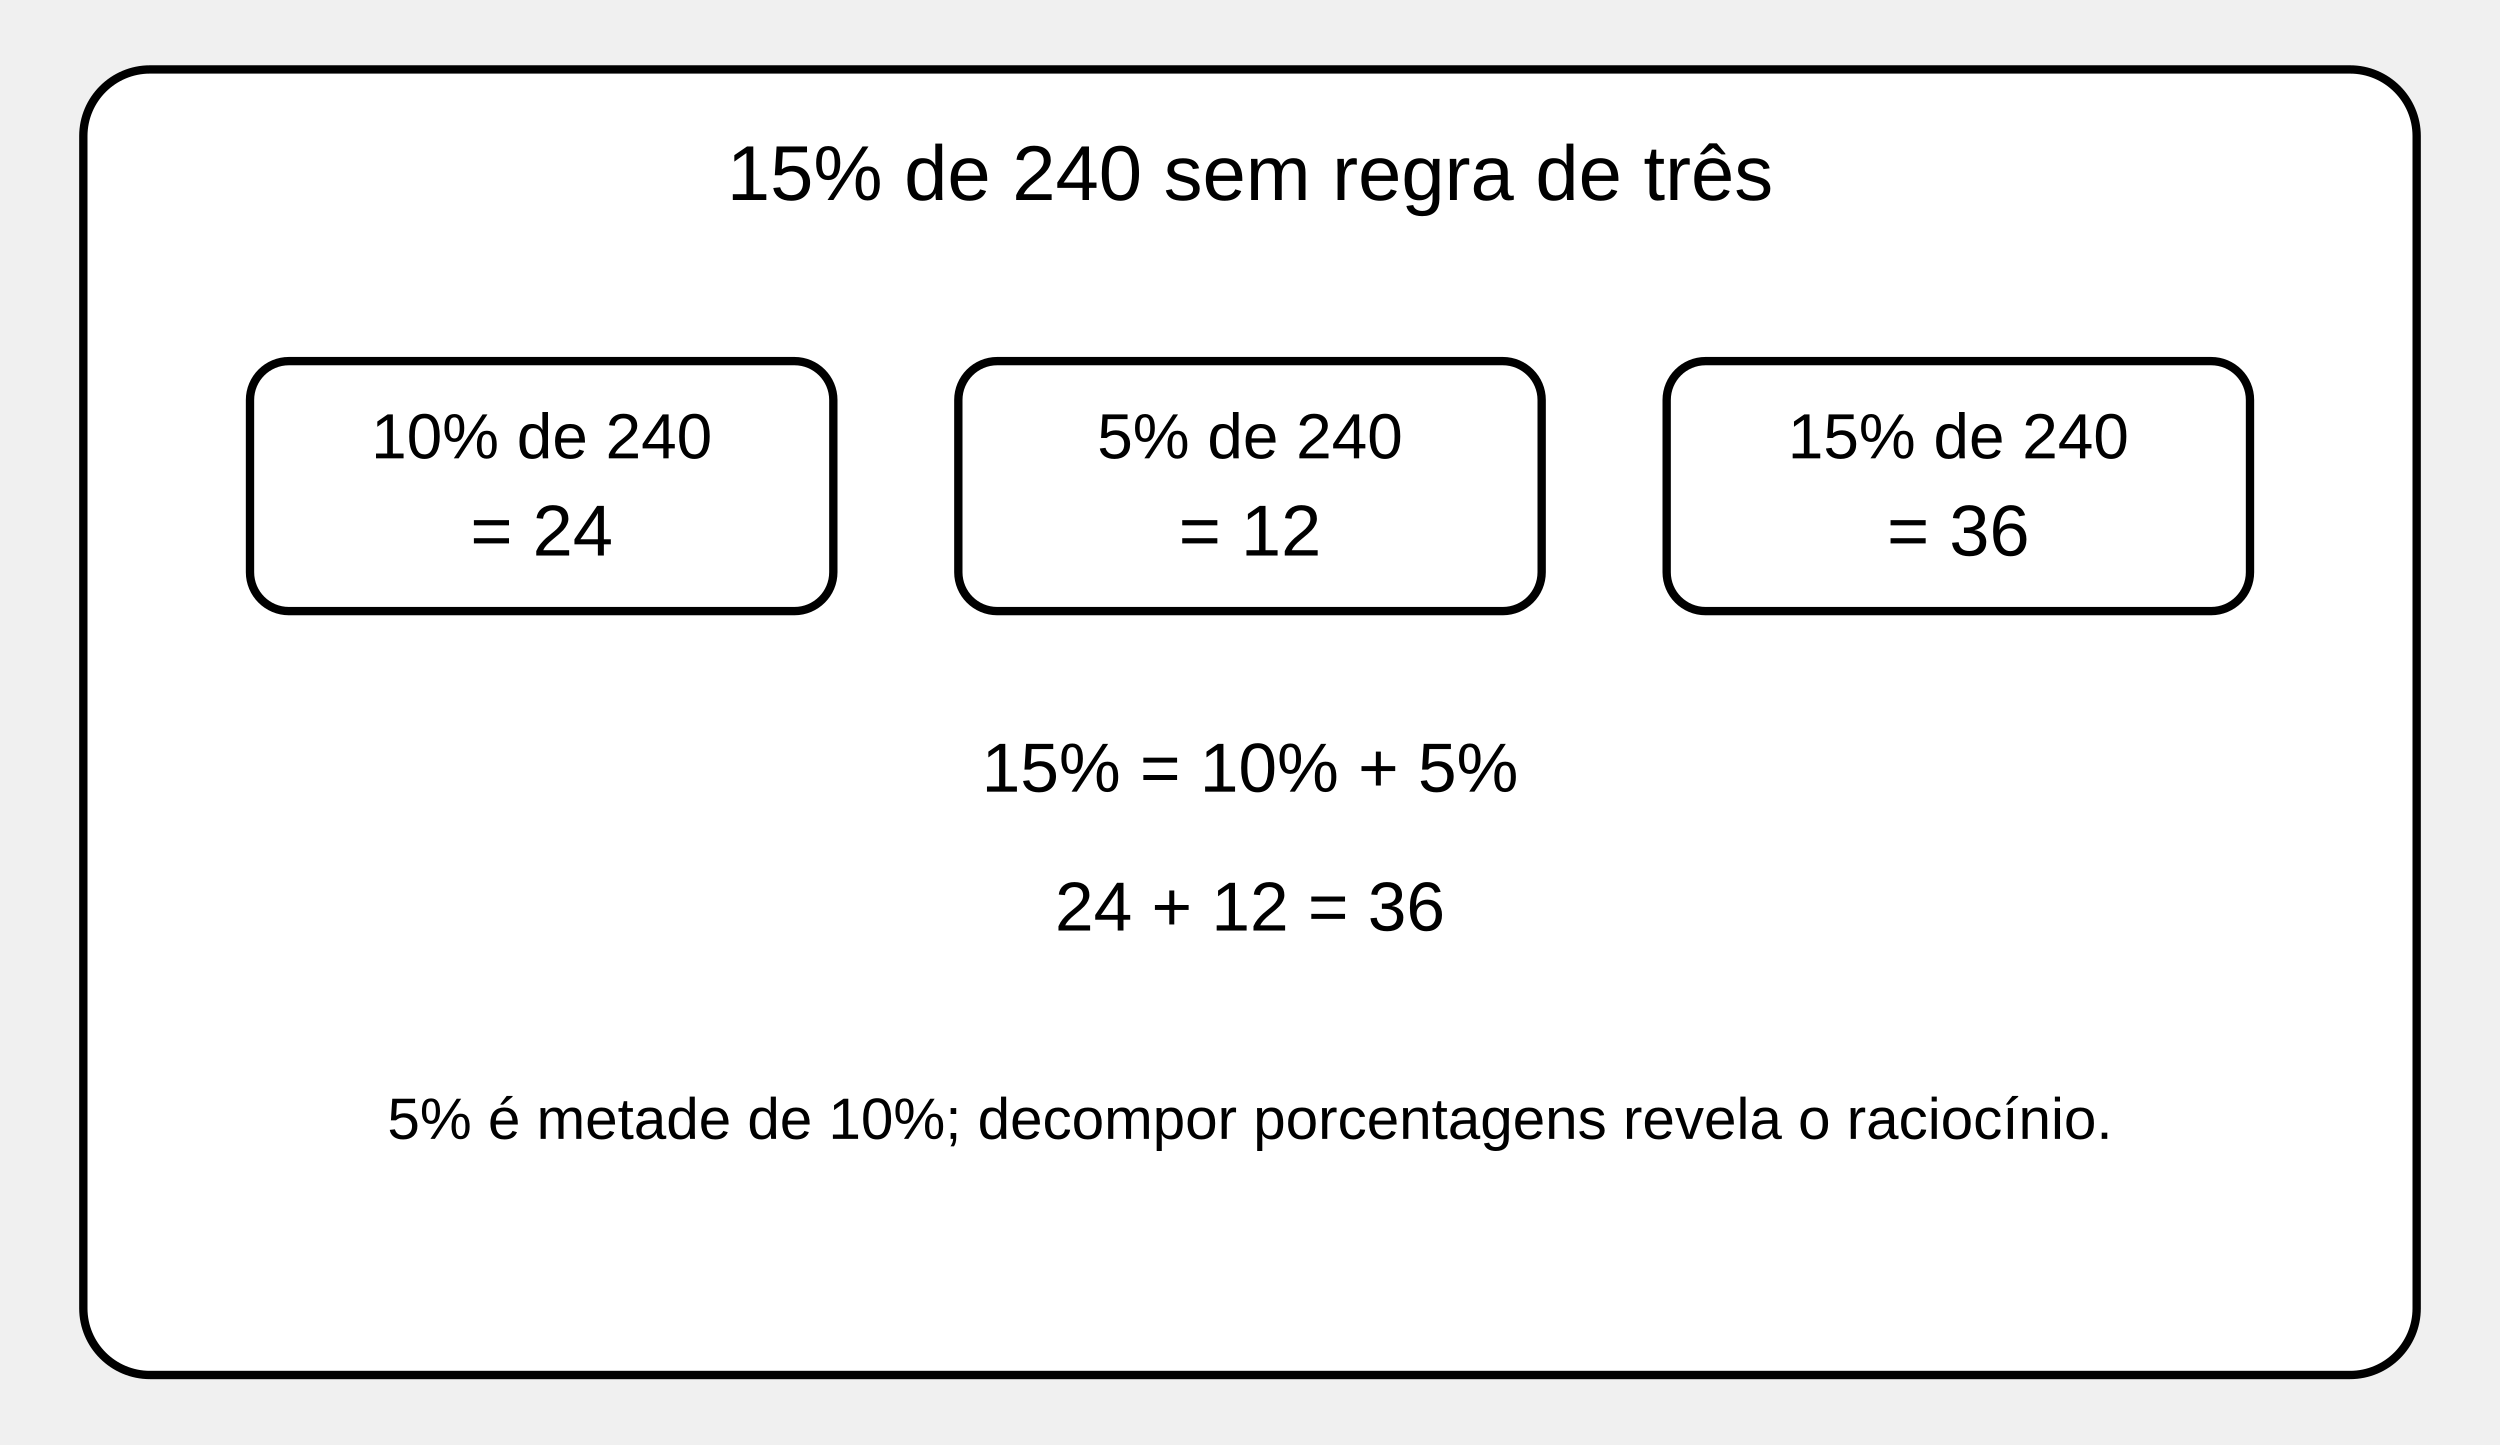
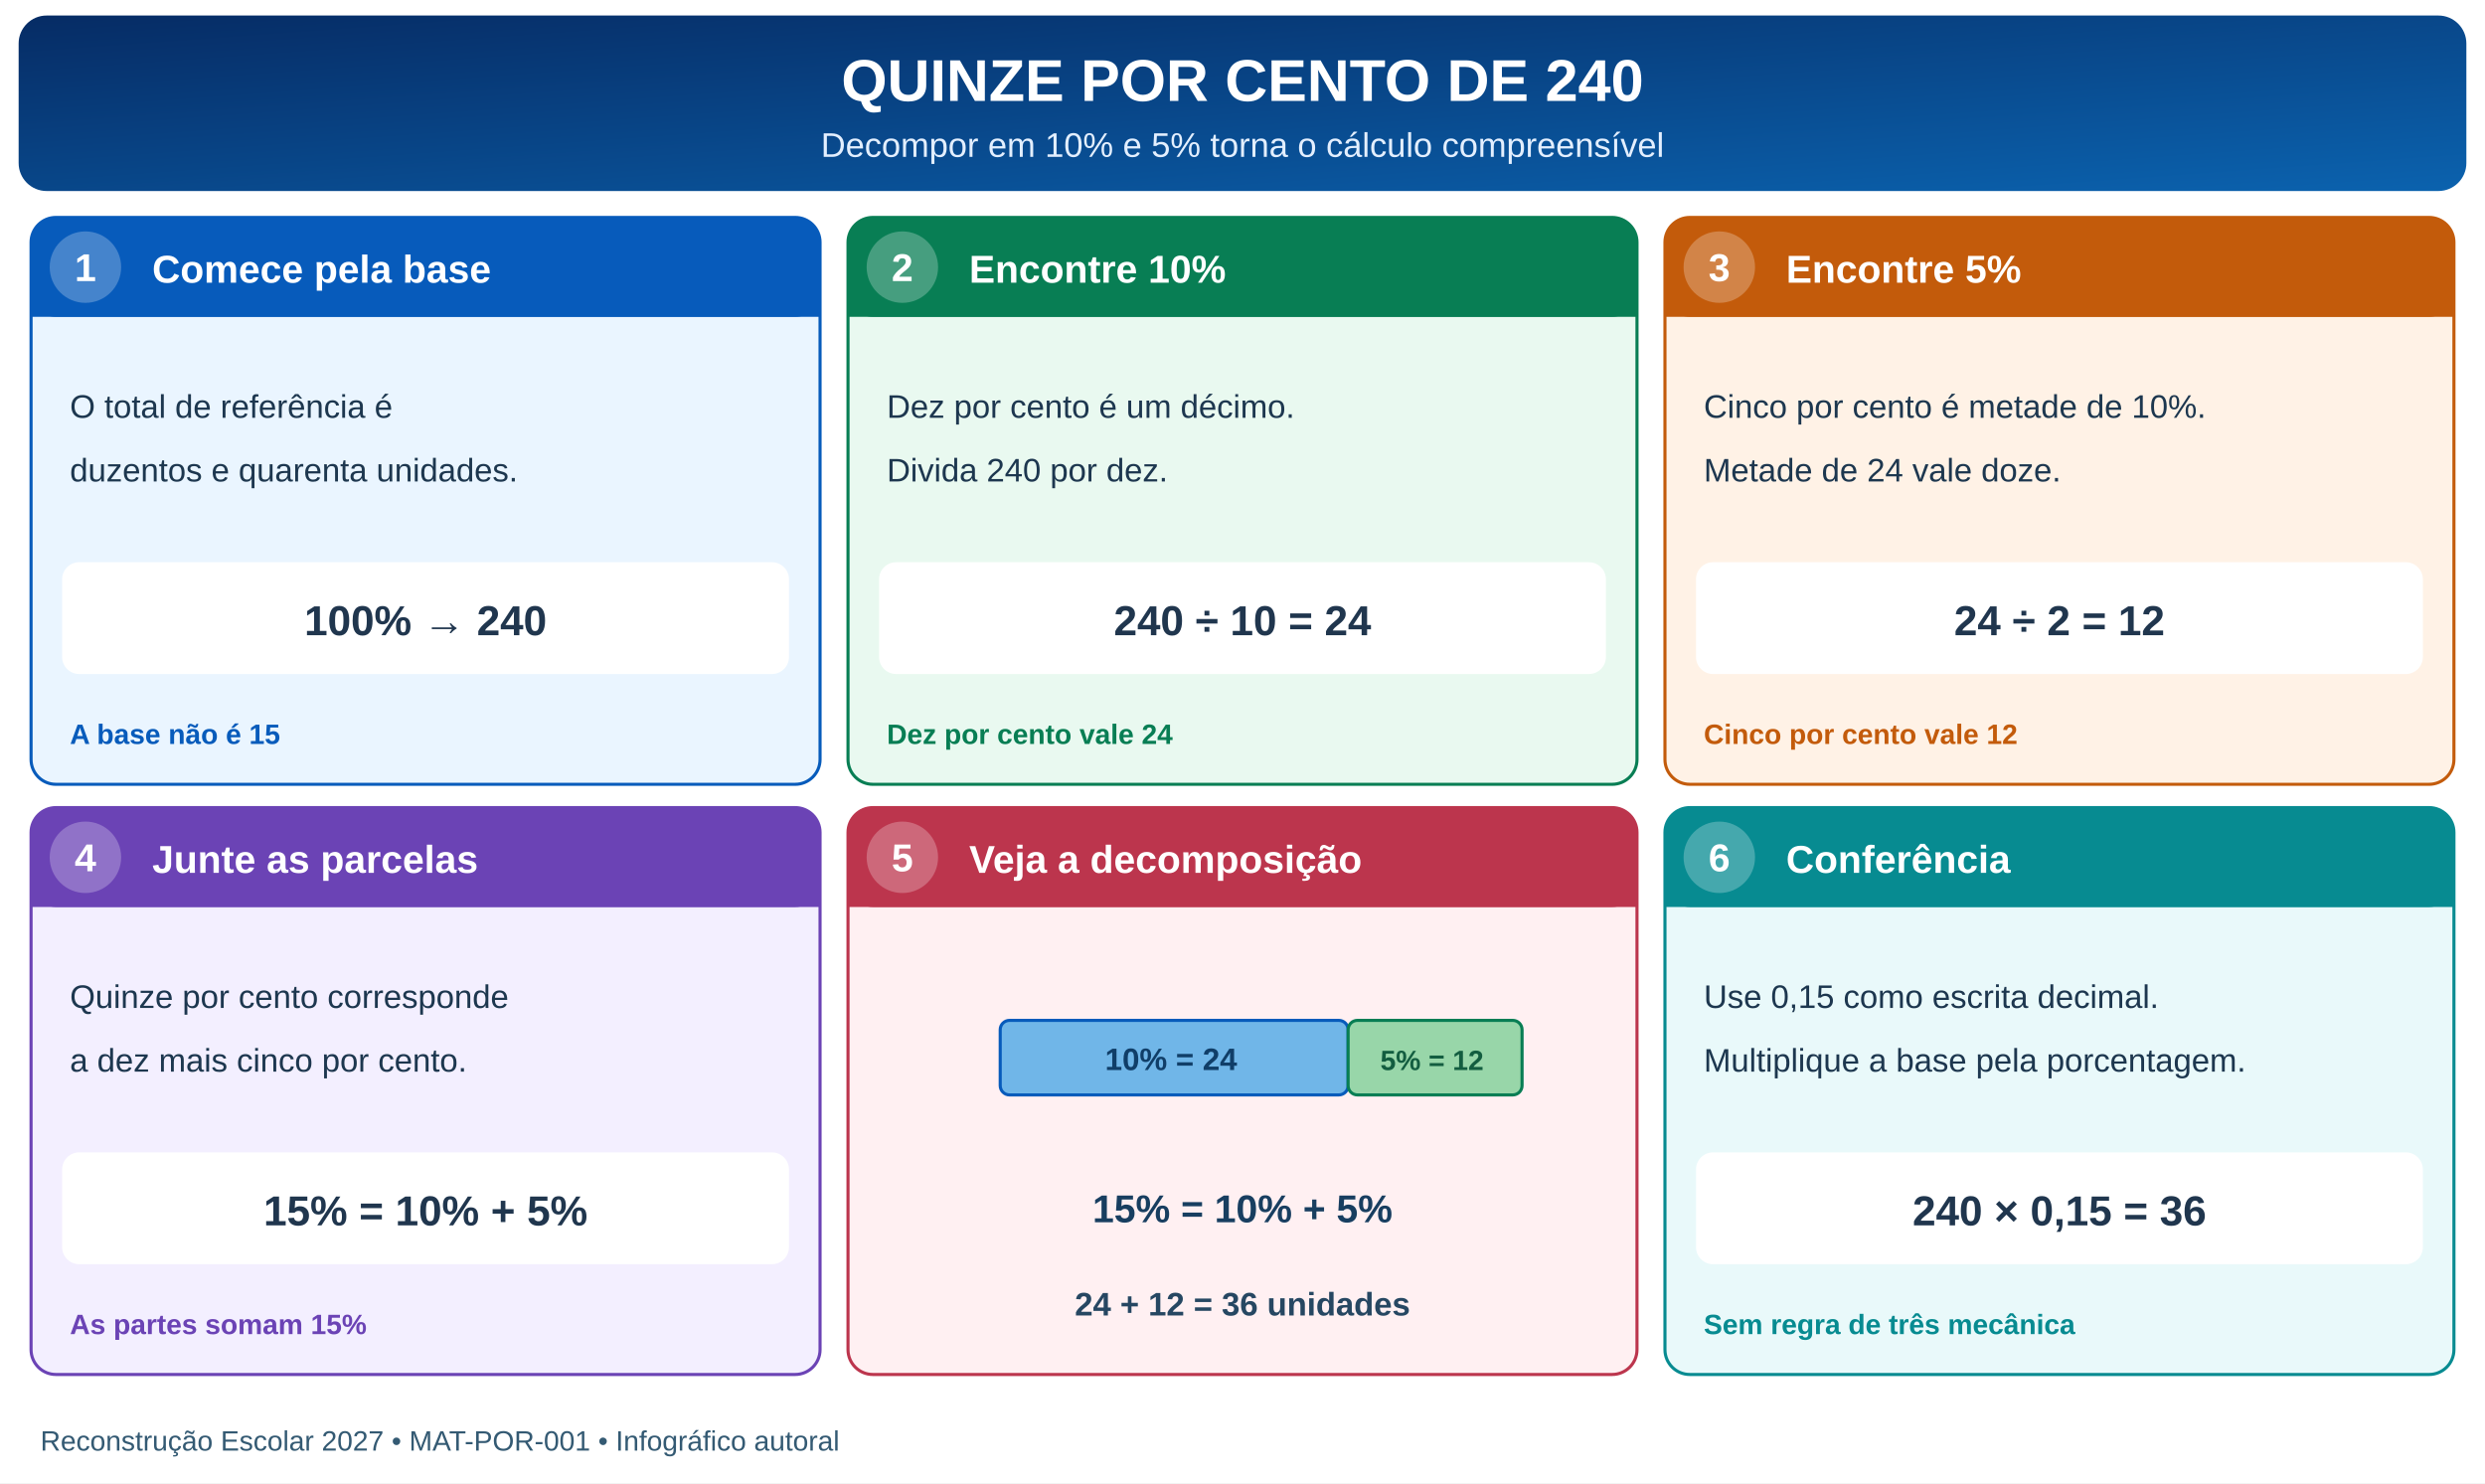
- <svg xmlns="http://www.w3.org/2000/svg" width="900" height="520" viewBox="0 0 900 520" role="img" aria-labelledby="t d">
-   <rect x="30" y="25" width="840" height="470" rx="24" fill="white" stroke="currentColor" stroke-width="3" />
-   <text x="450" y="72" text-anchor="middle" font-size="28" font-family="Arial">15% de 240 sem regra de três</text>
-   <g font-family="Arial" text-anchor="middle">
-     <rect x="90" y="130" width="210" height="90" rx="14" fill="none" stroke="currentColor" stroke-width="3" />
-     <text x="195" y="165" font-size="23">10% de 240</text>
-     <text x="195" y="200" font-size="26">= 24</text>
-     <rect x="345" y="130" width="210" height="90" rx="14" fill="none" stroke="currentColor" stroke-width="3" />
-     <text x="450" y="165" font-size="23">5% de 240</text>
-     <text x="450" y="200" font-size="26">= 12</text>
-     <rect x="600" y="130" width="210" height="90" rx="14" fill="none" stroke="currentColor" stroke-width="3" />
-     <text x="705" y="165" font-size="23">15% de 240</text>
-     <text x="705" y="200" font-size="26">= 36</text>
-     <text x="450" y="285" font-size="25">15% = 10% + 5%</text>
-     <text x="450" y="335" font-size="25">24 + 12 = 36</text>
-     <text x="450" y="410" font-size="21">5% é metade de 10%; decompor porcentagens revela o raciocínio.</text>
-   </g>
+ <svg xmlns="http://www.w3.org/2000/svg" viewBox="0 0 1600 955" role="img" aria-labelledby="title desc">
+   <defs>
+     <linearGradient id="header" x1="0" y1="0" x2="1" y2="1">
+       <stop offset="0" stop-color="#062c65" />
+       <stop offset="1" stop-color="#0b62ae" />
+     </linearGradient>
+   </defs>
+   <rect width="1600" height="955" fill="#fff" />
+   <rect x="12" y="10" width="1576" height="113" rx="18" fill="url(#header)" />
+   <text x="800" y="65" text-anchor="middle" font-family="Arial,DejaVu Sans,sans-serif" font-size="38" font-weight="700" fill="#fff">QUINZE POR CENTO DE 240</text>
+   <text x="800" y="101" text-anchor="middle" font-family="Arial,DejaVu Sans,sans-serif" font-size="22" font-weight="400" fill="#e3efff">Decompor em 10% e 5% torna o cálculo compreensível</text>
+   <rect x="20" y="140" width="508" height="365" rx="16" fill="#eaf5ff" stroke="#075bbb" stroke-width="2" />
+   <rect x="20" y="140" width="508" height="64" rx="16" fill="#075bbb" />
+   <rect x="20" y="186" width="508" height="18" fill="#075bbb" />
+   <circle cx="55" cy="172" r="23" fill="#fff" opacity=".25" />
+   <text x="55" y="181" text-anchor="middle" font-family="Arial,DejaVu Sans,sans-serif" font-size="25" font-weight="700" fill="#fff">1</text>
+   <text x="98" y="182" text-anchor="start" font-family="Arial,DejaVu Sans,sans-serif" font-size="25" font-weight="700" fill="#fff">Comece pela base</text>
+   <text x="45" y="269" text-anchor="start" font-family="Arial,DejaVu Sans,sans-serif" font-size="21" font-weight="400" fill="#1d374f">O total de referência é</text>
+   <text x="45" y="310" text-anchor="start" font-family="Arial,DejaVu Sans,sans-serif" font-size="21" font-weight="400" fill="#1d374f">duzentos e quarenta unidades.</text>
+   <rect x="40" y="362" width="468" height="72" rx="11" fill="#fff" />
+   <text x="274" y="409" text-anchor="middle" font-family="Arial,DejaVu Sans,sans-serif" font-size="27" font-weight="700" fill="#20364e">100% → 240</text>
+   <text x="45" y="479" text-anchor="start" font-family="Arial,DejaVu Sans,sans-serif" font-size="18" font-weight="700" fill="#075bbb">A base não é 15</text>
+   <rect x="546" y="140" width="508" height="365" rx="16" fill="#e9f9f0" stroke="#087e54" stroke-width="2" />
+   <rect x="546" y="140" width="508" height="64" rx="16" fill="#087e54" />
+   <rect x="546" y="186" width="508" height="18" fill="#087e54" />
+   <circle cx="581" cy="172" r="23" fill="#fff" opacity=".25" />
+   <text x="581" y="181" text-anchor="middle" font-family="Arial,DejaVu Sans,sans-serif" font-size="25" font-weight="700" fill="#fff">2</text>
+   <text x="624" y="182" text-anchor="start" font-family="Arial,DejaVu Sans,sans-serif" font-size="25" font-weight="700" fill="#fff">Encontre 10%</text>
+   <text x="571" y="269" text-anchor="start" font-family="Arial,DejaVu Sans,sans-serif" font-size="21" font-weight="400" fill="#1d374f">Dez por cento é um décimo.</text>
+   <text x="571" y="310" text-anchor="start" font-family="Arial,DejaVu Sans,sans-serif" font-size="21" font-weight="400" fill="#1d374f">Divida 240 por dez.</text>
+   <rect x="566" y="362" width="468" height="72" rx="11" fill="#fff" />
+   <text x="800" y="409" text-anchor="middle" font-family="Arial,DejaVu Sans,sans-serif" font-size="27" font-weight="700" fill="#20364e">240 ÷ 10 = 24</text>
+   <text x="571" y="479" text-anchor="start" font-family="Arial,DejaVu Sans,sans-serif" font-size="18" font-weight="700" fill="#087e54">Dez por cento vale 24</text>
+   <rect x="1072" y="140" width="508" height="365" rx="16" fill="#fff2e6" stroke="#c35b0b" stroke-width="2" />
+   <rect x="1072" y="140" width="508" height="64" rx="16" fill="#c35b0b" />
+   <rect x="1072" y="186" width="508" height="18" fill="#c35b0b" />
+   <circle cx="1107" cy="172" r="23" fill="#fff" opacity=".25" />
+   <text x="1107" y="181" text-anchor="middle" font-family="Arial,DejaVu Sans,sans-serif" font-size="25" font-weight="700" fill="#fff">3</text>
+   <text x="1150" y="182" text-anchor="start" font-family="Arial,DejaVu Sans,sans-serif" font-size="25" font-weight="700" fill="#fff">Encontre 5%</text>
+   <text x="1097" y="269" text-anchor="start" font-family="Arial,DejaVu Sans,sans-serif" font-size="21" font-weight="400" fill="#1d374f">Cinco por cento é metade de 10%.</text>
+   <text x="1097" y="310" text-anchor="start" font-family="Arial,DejaVu Sans,sans-serif" font-size="21" font-weight="400" fill="#1d374f">Metade de 24 vale doze.</text>
+   <rect x="1092" y="362" width="468" height="72" rx="11" fill="#fff" />
+   <text x="1326" y="409" text-anchor="middle" font-family="Arial,DejaVu Sans,sans-serif" font-size="27" font-weight="700" fill="#20364e">24 ÷ 2 = 12</text>
+   <text x="1097" y="479" text-anchor="start" font-family="Arial,DejaVu Sans,sans-serif" font-size="18" font-weight="700" fill="#c35b0b">Cinco por cento vale 12</text>
+   <rect x="20" y="520" width="508" height="365" rx="16" fill="#f3efff" stroke="#6b43b5" stroke-width="2" />
+   <rect x="20" y="520" width="508" height="64" rx="16" fill="#6b43b5" />
+   <rect x="20" y="566" width="508" height="18" fill="#6b43b5" />
+   <circle cx="55" cy="552" r="23" fill="#fff" opacity=".25" />
+   <text x="55" y="561" text-anchor="middle" font-family="Arial,DejaVu Sans,sans-serif" font-size="25" font-weight="700" fill="#fff">4</text>
+   <text x="98" y="562" text-anchor="start" font-family="Arial,DejaVu Sans,sans-serif" font-size="25" font-weight="700" fill="#fff">Junte as parcelas</text>
+   <text x="45" y="649" text-anchor="start" font-family="Arial,DejaVu Sans,sans-serif" font-size="21" font-weight="400" fill="#1d374f">Quinze por cento corresponde</text>
+   <text x="45" y="690" text-anchor="start" font-family="Arial,DejaVu Sans,sans-serif" font-size="21" font-weight="400" fill="#1d374f">a dez mais cinco por cento.</text>
+   <rect x="40" y="742" width="468" height="72" rx="11" fill="#fff" />
+   <text x="274" y="789" text-anchor="middle" font-family="Arial,DejaVu Sans,sans-serif" font-size="27" font-weight="700" fill="#20364e">15% = 10% + 5%</text>
+   <text x="45" y="859" text-anchor="start" font-family="Arial,DejaVu Sans,sans-serif" font-size="18" font-weight="700" fill="#6b43b5">As partes somam 15%</text>
+   <rect x="546" y="520" width="508" height="365" rx="16" fill="#fff0f2" stroke="#bc354d" stroke-width="2" />
+   <rect x="546" y="520" width="508" height="64" rx="16" fill="#bc354d" />
+   <rect x="546" y="566" width="508" height="18" fill="#bc354d" />
+   <circle cx="581" cy="552" r="23" fill="#fff" opacity=".25" />
+   <text x="581" y="561" text-anchor="middle" font-family="Arial,DejaVu Sans,sans-serif" font-size="25" font-weight="700" fill="#fff">5</text>
+   <text x="624" y="562" text-anchor="start" font-family="Arial,DejaVu Sans,sans-serif" font-size="25" font-weight="700" fill="#fff">Veja a decomposição</text>
+   <rect x="644" y="657" width="224" height="48" rx="6" fill="#70b6e8" stroke="#075bbb" stroke-width="2" />
+   <rect x="868" y="657" width="112" height="48" rx="6" fill="#98d6a9" stroke="#087e54" stroke-width="2" />
+   <text x="754" y="689" text-anchor="middle" font-family="Arial,DejaVu Sans,sans-serif" font-size="20" font-weight="700" fill="#103e68">10% = 24</text>
+   <text x="922" y="689" text-anchor="middle" font-family="Arial,DejaVu Sans,sans-serif" font-size="18" font-weight="700" fill="#135d40">5% = 12</text>
+   <text x="800" y="787" text-anchor="middle" font-family="Arial,DejaVu Sans,sans-serif" font-size="25" font-weight="700" fill="#183e60">15% = 10% + 5%</text>
+   <text x="800" y="847" text-anchor="middle" font-family="Arial,DejaVu Sans,sans-serif" font-size="21" font-weight="700" fill="#264762">24 + 12 = 36 unidades</text>
+   <rect x="1072" y="520" width="508" height="365" rx="16" fill="#e9f9fa" stroke="#078b91" stroke-width="2" />
+   <rect x="1072" y="520" width="508" height="64" rx="16" fill="#078b91" />
+   <rect x="1072" y="566" width="508" height="18" fill="#078b91" />
+   <circle cx="1107" cy="552" r="23" fill="#fff" opacity=".25" />
+   <text x="1107" y="561" text-anchor="middle" font-family="Arial,DejaVu Sans,sans-serif" font-size="25" font-weight="700" fill="#fff">6</text>
+   <text x="1150" y="562" text-anchor="start" font-family="Arial,DejaVu Sans,sans-serif" font-size="25" font-weight="700" fill="#fff">Conferência</text>
+   <text x="1097" y="649" text-anchor="start" font-family="Arial,DejaVu Sans,sans-serif" font-size="21" font-weight="400" fill="#1d374f">Use 0,15 como escrita decimal.</text>
+   <text x="1097" y="690" text-anchor="start" font-family="Arial,DejaVu Sans,sans-serif" font-size="21" font-weight="400" fill="#1d374f">Multiplique a base pela porcentagem.</text>
+   <rect x="1092" y="742" width="468" height="72" rx="11" fill="#fff" />
+   <text x="1326" y="789" text-anchor="middle" font-family="Arial,DejaVu Sans,sans-serif" font-size="27" font-weight="700" fill="#20364e">240 × 0,15 = 36</text>
+   <text x="1097" y="859" text-anchor="start" font-family="Arial,DejaVu Sans,sans-serif" font-size="18" font-weight="700" fill="#078b91">Sem regra de três mecânica</text>
+   <text x="26" y="934" text-anchor="start" font-family="Arial,DejaVu Sans,sans-serif" font-size="18" font-weight="400" fill="#345a73">Reconstrução Escolar 2027 • MAT-POR-001 • Infográfico autoral</text>
</svg>
